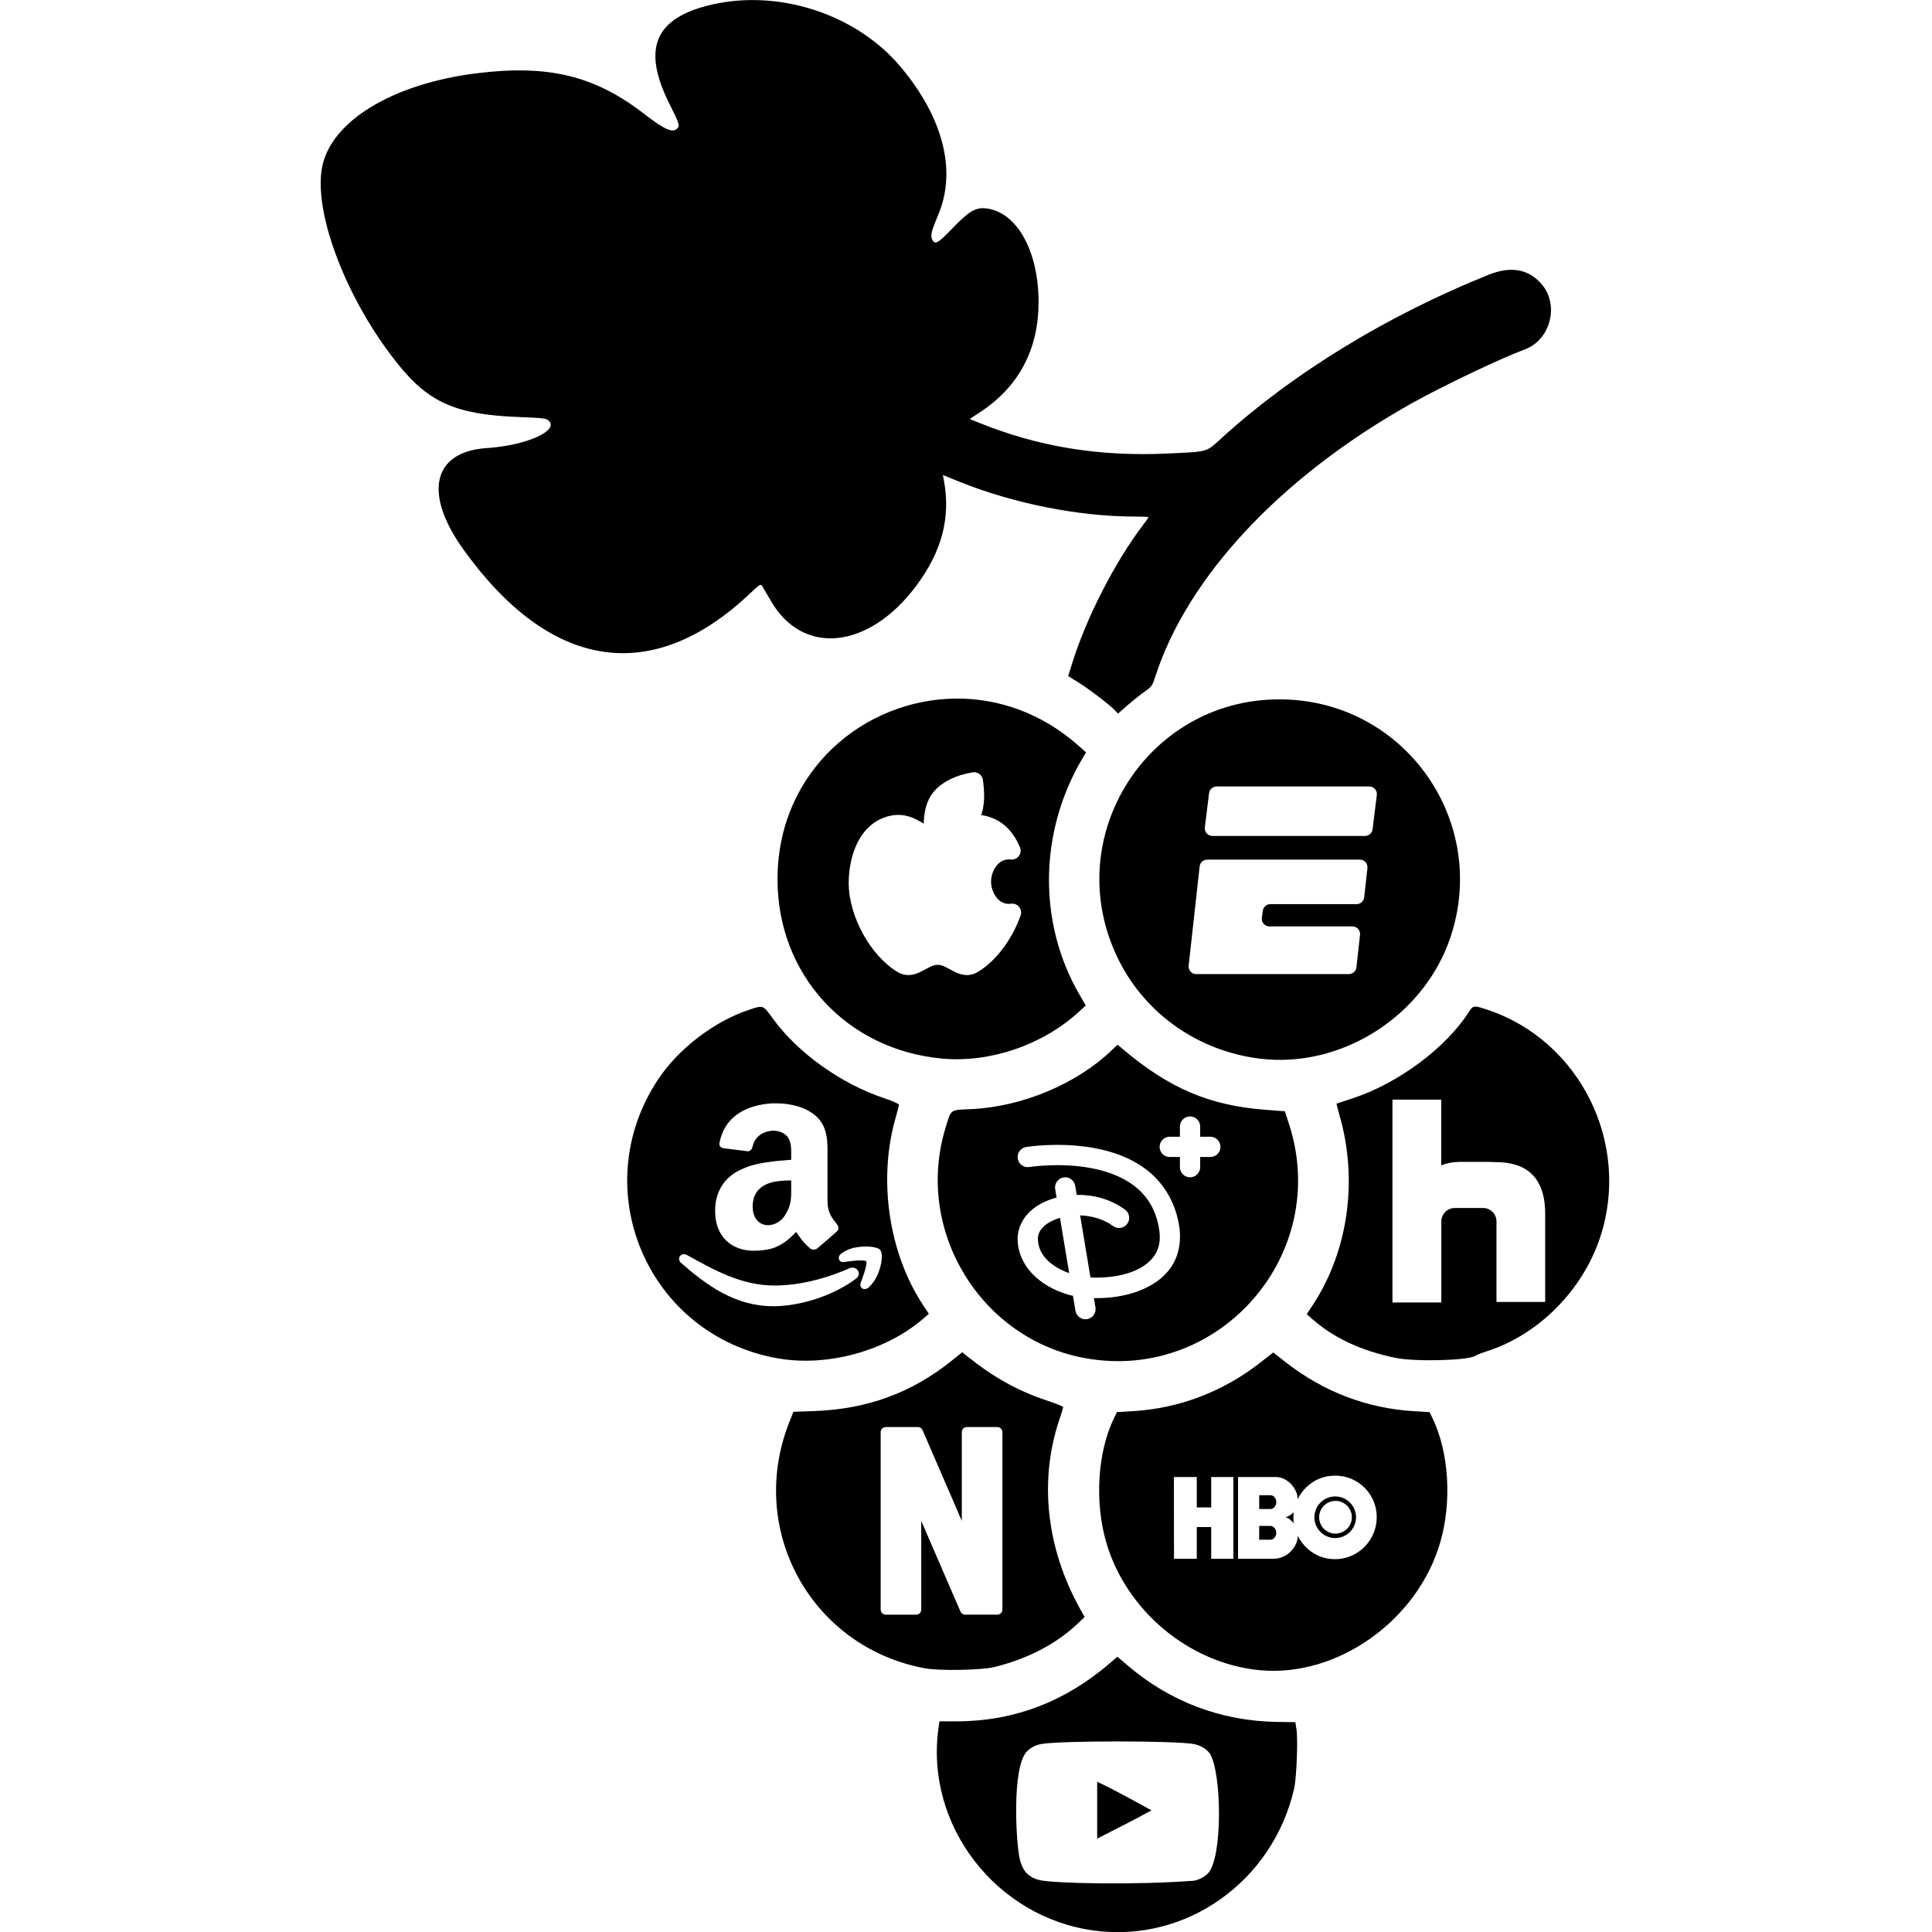
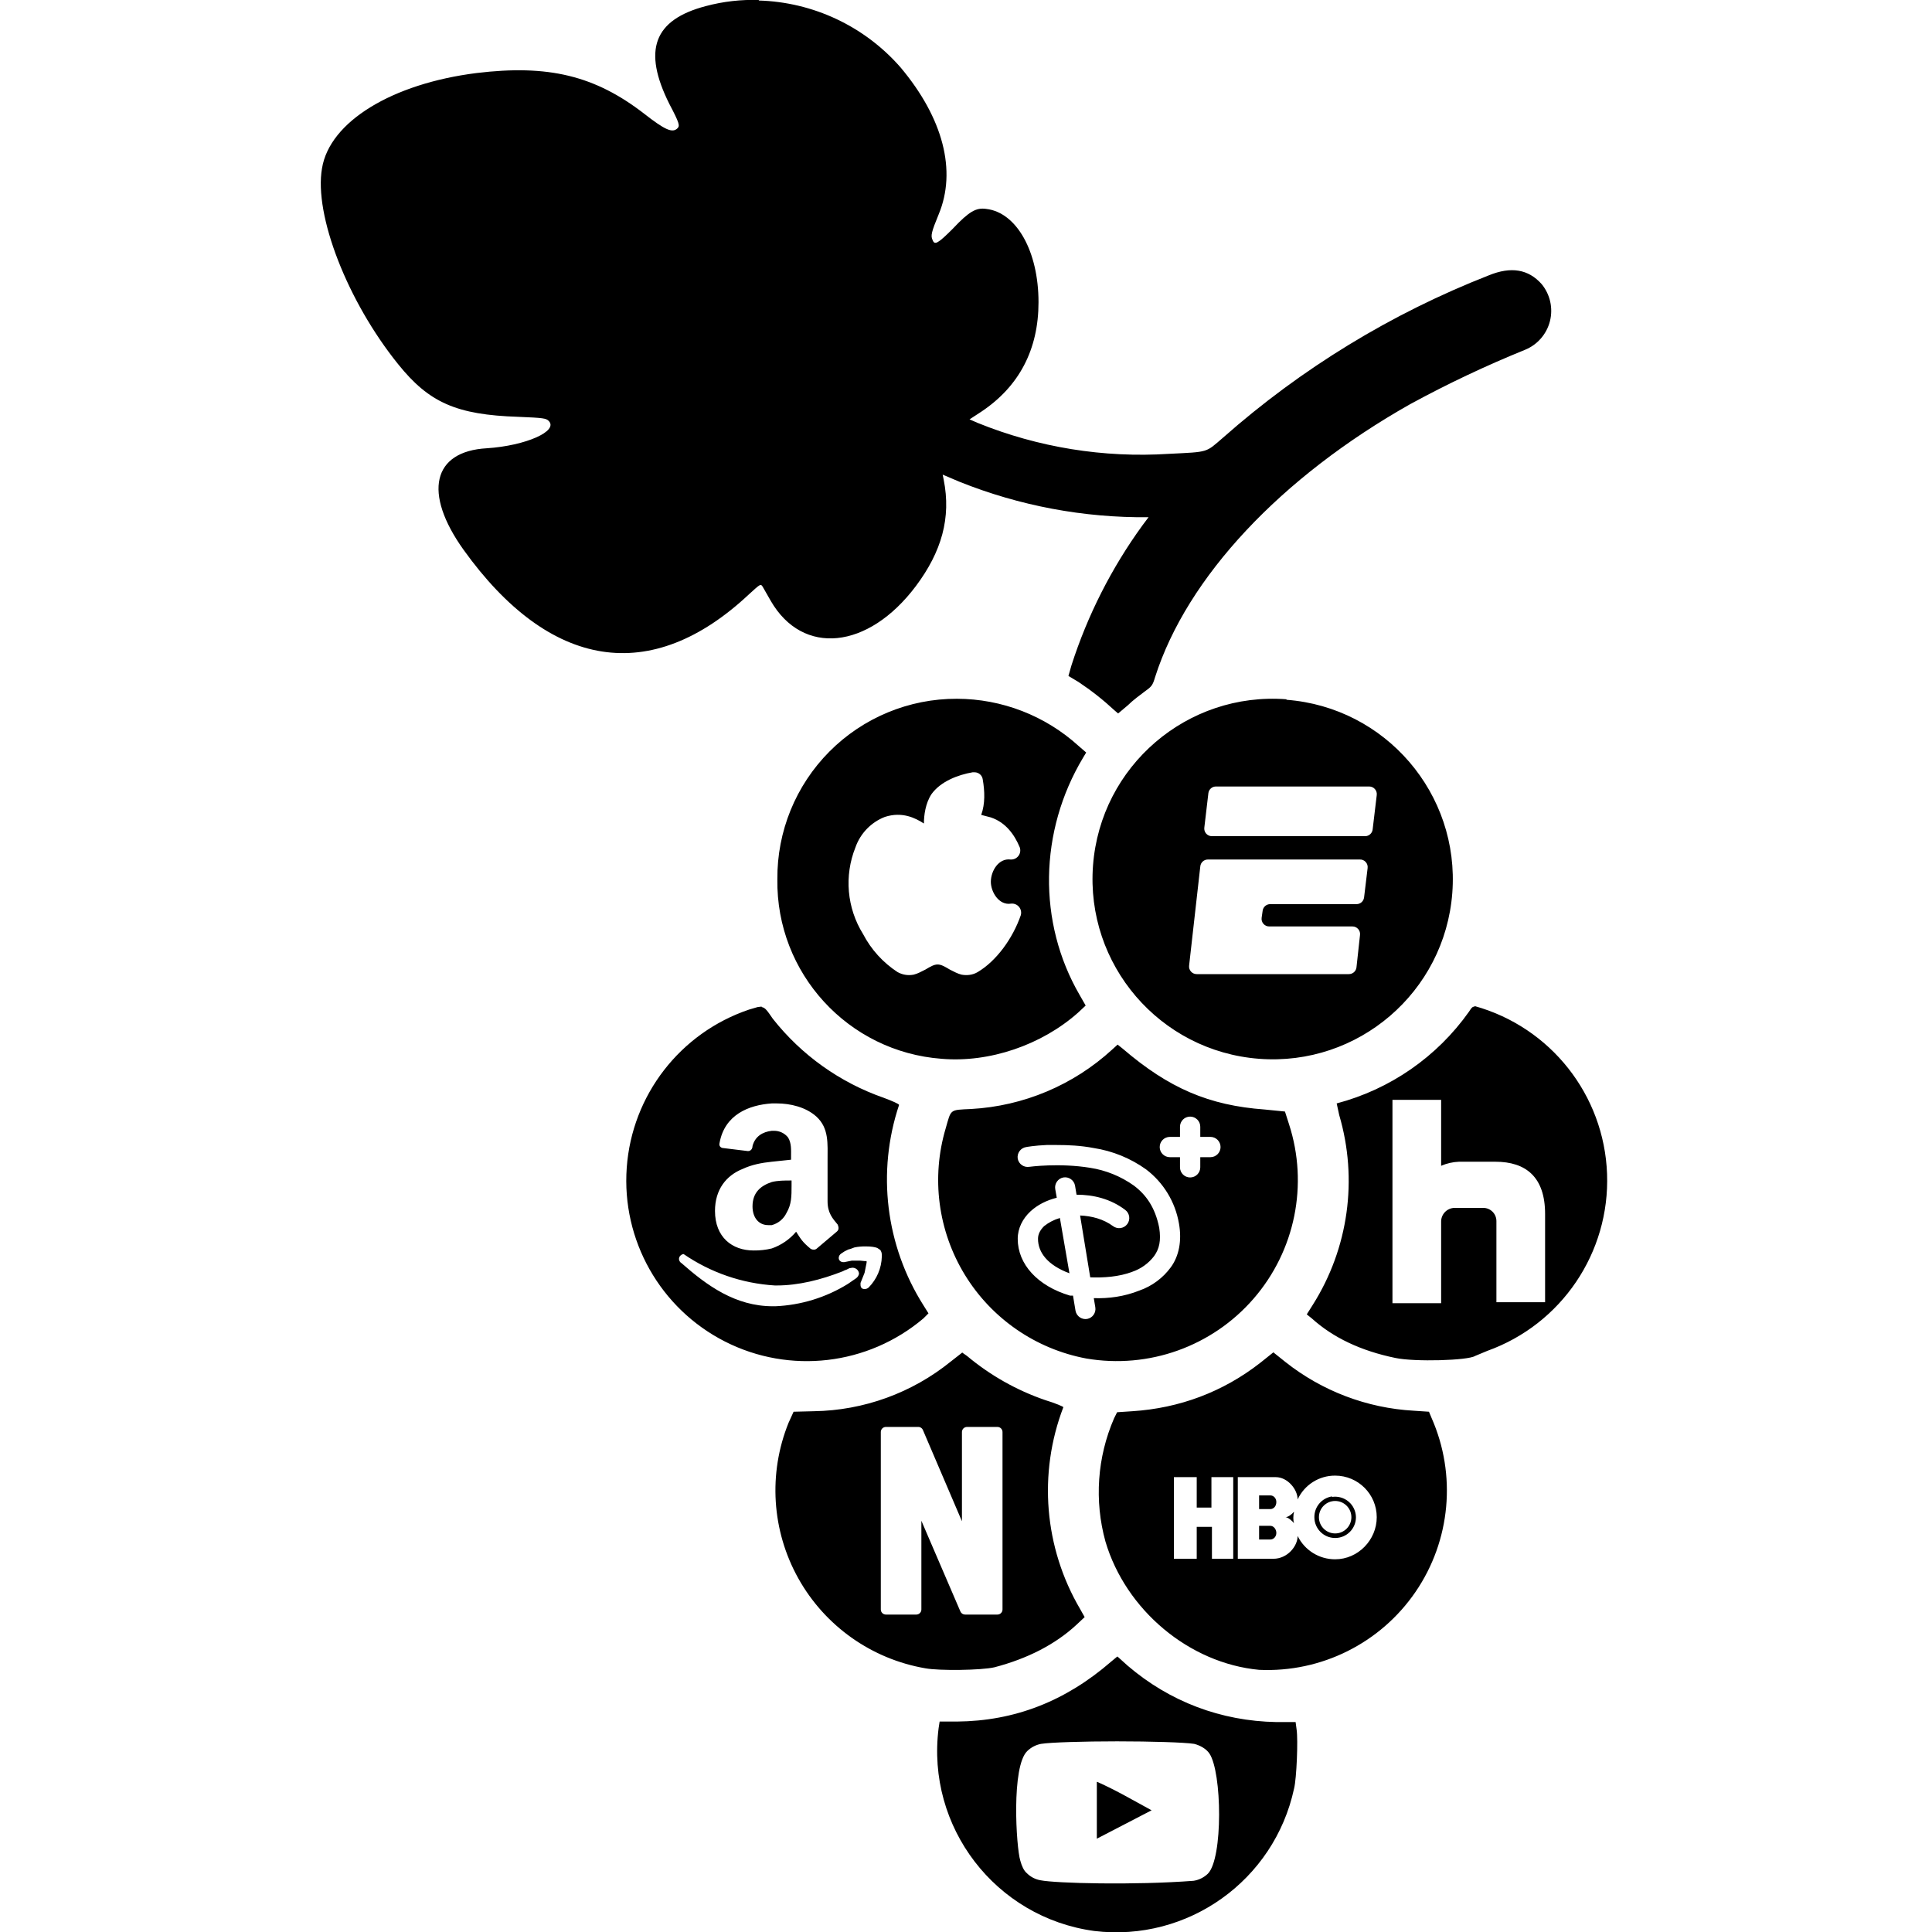
- <svg xmlns="http://www.w3.org/2000/svg" width="1440" height="1440" viewBox="0 0 381 381" version="1.1" xml:space="preserve">
-   <g transform="translate(85.594 42)">
-     <path d="M64.075-41.968c-3.535-.118-7.07.256-10.466 1.164-10.261 2.746-12.48 8.719-7.174 19.31 1.919 3.828 2.07 4.305 1.533 4.841-.925.926-2.5.225-6.586-2.929-9.715-7.499-18.846-9.71-32.917-7.974-16.754 2.067-28.994 9.572-30.58 18.75C-23.704.4-17.087 17.42-7.092 29.833-.994 37.41 4.36 39.76 16.61 40.235c5.053.197 5.543.258 6.047.763 1.981 1.981-4.597 4.87-12.21 5.36-10.692.69-12.613 8.888-4.68 19.964 17.057 23.813 37.089 26.982 56.33 8.911 2.29-2.15 2.303-2.159 2.676-1.555.206.333.956 1.613 1.667 2.842 6.28 10.86 19.212 9.555 28.57-2.884 5.146-6.84 6.917-13.567 5.524-20.989l-.182-.968 3.27 1.323c10.562 4.275 23.57 6.863 34.504 6.863 1.52 0 2.763.058 2.763.129 0 .07-.52.815-1.155 1.653-5.572 7.35-11.24 18.482-14.004 27.508l-.666 2.171 1.951 1.216c2.203 1.373 6.278 4.479 7.228 5.51l.63.682 1.9-1.657c1.046-.912 2.562-2.12 3.37-2.684 1.353-.945 1.515-1.172 2.07-2.894 6.342-19.717 24.754-39.415 50.27-53.782 6.147-3.462 17.695-8.98 22.622-10.81 5.117-1.9 6.863-8.846 3.254-12.946-2.582-2.932-6.04-3.522-10.398-1.773-19.872 7.978-38.467 19.326-52.4 31.98-3.41 3.098-2.66 2.87-10.703 3.26-13.683.663-25.743-1.311-37.662-6.166l-1.546-.63 2.242-1.492c7.481-4.978 11.335-12.327 11.326-21.598-.01-10.071-4.296-17.732-10.32-18.446-2.079-.246-3.404.533-6.633 3.898-2.894 3.016-3.511 3.355-4.03 2.217-.369-.81-.175-1.589 1.23-4.943 3.619-8.633.925-19.126-7.47-29.107-6.73-7.999-17.317-12.775-27.92-13.129zm38.942 137.73c-18.24.085-35.295 14.326-35.281 35.672.012 18.778 13.564 33.548 32.408 35.32 9.377.881 19.706-2.604 26.826-9.05l1.56-1.413-1.242-2.137c-8.264-14.223-8-32.279.685-46.76l.613-1.022-1.455-1.292c-7.288-6.472-15.824-9.358-24.114-9.319zm65.124.182c-27.12-1.043-45.265 27.218-33.062 51.498 5.316 10.576 15.66 17.8 27.667 19.317 16.18 2.045 32.584-8.423 37.753-24.09 7.438-22.55-8.674-45.816-32.358-46.725zm-61.566 14.343c.796.032 1.49.606 1.649 1.416.345 2.337.44 4.775-.315 7.047.59.066 1.212.206 1.868.44 2.99 1.067 4.765 3.463 5.77 5.9a1.754 1.754 0 0 1-1.841 2.409c-2.387-.3-3.86 2.288-3.86 4.364 0 2.095 1.511 4.712 3.92 4.357a1.755 1.755 0 0 1 1.91 2.321c-1.612 4.547-4.756 8.932-8.44 11.134-1.099.656-2.195.723-3.193.483-.815-.196-1.557-.595-2.287-.995-1.037-.568-1.704-.897-2.437-.897-.734 0-1.401.329-2.438.897-.73.4-1.472.8-2.287.995-.998.24-2.095.173-3.194-.483-2.7-1.614-5.086-4.387-6.792-7.479-1.71-3.1-2.834-6.697-2.834-10.081 0-1.982.322-4.621 1.324-7.043 1.005-2.43 2.778-4.817 5.762-5.882 3.46-1.234 5.979.143 7.72 1.244.022-1.67.302-3.975 1.574-5.791 1.76-2.515 5.115-3.869 8.075-4.336a1.76 1.76 0 0 1 .346-.02zm47.755 2.81h30.102a1.5 1.5 0 0 1 1.49 1.684l-.837 6.757a1.5 1.5 0 0 1-1.489 1.316h-30.102a1.5 1.5 0 0 1-1.489-1.685l.837-6.756a1.5 1.5 0 0 1 1.488-1.316zm-1.857 14.423h30.107a1.5 1.5 0 0 1 1.49 1.665l-.64 5.78a1.5 1.5 0 0 1-1.49 1.335H164.93a1.5 1.5 0 0 0-1.485 1.289l-.197 1.39a1.5 1.5 0 0 0 1.484 1.711h16.388a1.5 1.5 0 0 1 1.49 1.665l-.709 6.407a1.5 1.5 0 0 1-1.49 1.335h-30.107a1.5 1.5 0 0 1-1.49-1.665l2.167-19.576a1.5 1.5 0 0 1 1.49-1.336zm52.73 28.993c-.473.056-.712.39-1.133 1.051-4.53 7.102-14.018 14.144-22.964 17.043-1.673.543-3.076 1.006-3.118 1.03-.041.025.214 1.043.566 2.263 3.697 12.79 1.742 26.773-5.231 37.408l-1.214 1.852.993.883c4.228 3.762 9.687 6.325 16.47 7.732 3.837.796 14.306.538 15.743-.387.291-.188 1.354-.605 2.36-.929 10.112-3.25 18.773-11.944 22.25-22.335 6.19-18.502-3.872-38.903-22.192-44.995-1.354-.45-2.059-.672-2.53-.616zm-140.626.059c-.228-.038-.482-.016-.795.053-.417.093-.94.27-1.642.504-6.892 2.292-13.951 7.69-17.952 13.728-14.366 21.684-2.054 50.45 23.544 55.006 9.804 1.745 21.372-1.417 28.815-7.876l1.033-.897-1.115-1.685c-6.81-10.286-8.944-24.82-5.433-36.996.355-1.23.645-2.382.645-2.558 0-.176-1.34-.764-2.977-1.308-8.434-2.801-17.034-8.964-21.894-15.69-1.095-1.515-1.545-2.167-2.229-2.281zm70.217 7.438-1.12 1.078c-6.931 6.673-17.728 11.195-27.79 11.64-4.238.189-3.868-.09-5.043 3.787-6.125 20.214 7.026 41.71 27.745 45.353 26.427 4.647 48.322-20.61 40.028-46.174l-.824-2.541-3.991-.311c-10.93-.851-18.878-4.252-28.008-11.987l-.997-.845zm54.213 10.845h9.624v12.955a9.839 9.839 0 0 1 3.43-.677h5.993l1.266.041c6.065 0 9.805 2.909 9.805 10.24v17.339h-9.605V198.81a2.647 2.647 0 0 0-2.643-2.592h-5.635a2.685 2.685 0 0 0-2.599 2.826v15.81h-9.636v-40zm-122.372.736h1.063c2.485 0 5.658.704 7.69 2.564 2.47 2.298 2.204 5.377 2.204 8.738v7.94c0 2.392.97 3.455 1.939 4.69.266.437.343.969-.094 1.328-.97.891-2.83 2.47-3.892 3.36-.344.267-.797.267-1.235.095-1.673-1.423-1.938-2.032-2.907-3.36-1.673 1.766-3.08 2.734-4.768 3.266a14.354 14.354 0 0 1-3.61.438c-4.237 0-7.598-2.657-7.598-7.863 0-4.157 2.204-6.971 5.471-8.3 1.673-.797 3.705-1.157 5.737-1.422 1.329-.172 2.657-.25 3.798-.344v-.703c0-1.235.079-2.642-.625-3.705-.625-.891-1.766-1.329-2.829-1.329h-.36c-1.766.172-3.36 1.157-3.798 3.095-.078.438-.344.875-.875.97l-4.94-.626c-.344-.094-.875-.36-.703-1.063 1.063-5.564 5.83-7.503 10.332-7.769zm82.453 2.577a2 2 0 0 1 2 2v2h2a2 2 0 0 1 2 2 2 2 0 0 1-2 2h-2v2a2 2 0 0 1-2 2 2 2 0 0 1-2-2v-2h-2a2 2 0 0 1-2-2 2 2 0 0 1 2-2h2v-2a2 2 0 0 1 2-2zm-26.237 5.605c2.147-.003 4.68.144 7.29.62 3.48.633 7.156 1.851 10.262 4.205 3.105 2.353 5.578 5.903 6.472 10.745a2 2 0 0 0 0 .001 2 2 0 0 0 0 .001c.622 3.383-.023 6.341-1.543 8.563-1.52 2.222-3.782 3.675-6.187 4.61-2.985 1.158-6.162 1.539-9.013 1.474l.307 1.846a2 2 0 0 1-1.642 2.303 2 2 0 0 1-2.303-1.645l-.496-2.975c-.184-.044-.413-.058-.588-.107-6.36-1.776-10.322-6.107-10.322-11.127 0-2.134 1.01-4.039 2.473-5.404 1.403-1.311 3.221-2.19 5.211-2.718l-.278-1.669a2 2 0 0 1 1.644-2.3 2 2 0 0 1 2.302 1.642l.3 1.8c3.24-.05 6.65.793 9.534 2.918a2 2 0 0 1 .423 2.797 2 2 0 0 1-2.797.424c-1.893-1.395-4.228-2.01-6.486-2.094l2.04 12.247c2.512.117 5.672-.144 8.241-1.141 1.883-.731 3.41-1.787 4.334-3.138.925-1.352 1.379-3.035.91-5.583l.002.002c-.725-3.927-2.54-6.453-4.955-8.283-2.414-1.83-5.492-2.9-8.562-3.459-6.14-1.118-12.016-.188-12.016-.188a2 2 0 0 1-2.295-1.652 2 2 0 0 1 1.653-2.295s1.604-.266 4.078-.375a46.927 46.927 0 0 1 2.007-.045zm-52.418 7.012c-1.328 0-2.657.094-3.798.36-2.126.609-3.798 1.938-3.798 4.767 0 2.204 1.156 3.705 3.095 3.705.265 0 .531-.094.703-.094 1.157-.266 2.204-1.063 2.83-2.298 1.062-1.766.968-3.345.968-5.377v-1.063zm53.005 7.373c-1.292.4-2.419.97-3.145 1.648-.832.778-1.205 1.554-1.205 2.48 0 2.709 1.911 5.24 6.17 6.787l-1.82-10.915zm-38.28 5.663c.953 0 1.75.125 2.298.328.187.078.36.157.531.344l.016.031.015.032c.172.266.266.578.282 1l.015.235c-.031 1.578-.703 4.392-2.657 6.143a1.13 1.13 0 0 1-.735.281h-.015a.848.848 0 0 1-.594-.234.914.914 0 0 1-.25-.625c0-.141.031-.266.078-.391.187-.516.484-1.282.719-2.048.25-.766.422-1.547.422-1.97 0-.109 0-.187-.016-.219 0 0-.015-.015-.031-.015a.577.577 0 0 0-.234-.078c-.219-.063-.548-.078-.907-.078-.5 0-1.094.046-1.641.109-.641.094-1.188.14-1.564.22h-.062c-.031.015-.078.015-.125.015a.912.912 0 0 1-.594-.204.85.85 0 0 1-.297-.625c.016-.406.234-.672.5-.875a7.222 7.222 0 0 1 1.407-.782v-.016l.437-.14h.017l.765-.25v.047a10.22 10.22 0 0 1 2.22-.235zm-35.873 1.5c.187 0 .375.064.562.157 5.409 2.986 10.755 6.034 17.32 6.034h.453c4.173-.078 8.675-1.11 12.974-2.845l.39-.156.298-.125c.203-.078.422-.173.64-.266.188-.094.391-.14.594-.14.625 0 1.204.468 1.266 1.156 0 .39-.234.766-.547 1-.515.406-1.063.782-1.61 1.11l-.03.016c-4.174 2.61-9.551 4.22-14.303 4.33h-.438c-7.472-.016-13.037-4.096-18.101-8.504-.25-.203-.422-.5-.422-.828a.854.854 0 0 1 .281-.673.987.987 0 0 1 .673-.265zm54.879 19.356-2.253 1.797c-7.82 6.242-16.567 9.423-26.925 9.793l-4.122.147-.867 2.214c-8.308 21.224 4.473 44.261 26.84 48.375 2.813.518 11.145.368 13.625-.244 6.53-1.613 12.086-4.478 16.254-8.38l1.588-1.486-.868-1.557c-6.64-11.908-8.145-25.154-4.212-37.085.466-1.414.85-2.663.856-2.776.004-.114-1.585-.74-3.532-1.391-5.508-1.844-10.281-4.52-15.461-8.668l-.923-.74zm61.332.036-2.537 1.983c-7.394 5.78-16.008 9.056-25.234 9.599l-3.053.179-.58 1.19c-3.242 6.674-3.857 16.467-1.536 24.475 3.914 13.506 16.431 23.932 30.294 25.233 15.294 1.435 31.106-9.777 35.585-25.233 2.32-8.008 1.706-17.801-1.537-24.474l-.578-1.191-3.053-.18c-9.226-.542-17.841-3.819-25.235-9.598l-2.536-1.983zM89.08 239.42h6.343a1 1 0 0 1 .918.603l7.739 17.896v-17.5a1 1 0 0 1 1-1h6a1 1 0 0 1 1 1v35a1 1 0 0 1-1 1h-6.343a1 1 0 0 1-.918-.603l-7.74-17.896v17.5a1 1 0 0 1-1 1h-6a1 1 0 0 1-1-1v-35a1 1 0 0 1 1-1zm88.632 9.585a8.15 8.15 0 0 1 8.192 8.2c0 4.518-3.675 8.27-8.192 8.273l.001-.001c-4.511.003-6.736-3.287-7.378-4.6-.003 2.088-2.003 4.521-4.813 4.521l-6.968-.001v-16.123h7.471c2.322.003 4.305 2.378 4.3 4.39.57-1.34 2.875-4.662 7.387-4.659zm-31.808.27h4.513v6h2.843v-6h4.38v16.127h-4.38v-6.257h-2.843v6.257h-4.496l-.017-16.127zm16.825 3.589v2.725h2.216c.645 0 1.154-.637 1.154-1.364 0-.725-.509-1.361-1.154-1.361h-2.216zm14.402.283a4.103 4.103 0 0 0-3.52 4.062 4.104 4.104 0 0 0 8.208 0 4.103 4.103 0 0 0-4.688-4.062zm.585.835a3.227 3.227 0 1 1 0 6.453 3.227 3.227 0 0 1 0-6.453zm-8.167 2.21c-.299.371-1.145.952-1.654 1.017.517.065 1.323.71 1.663 1.233-.123-.46-.114-1.79-.01-2.25zm-6.828 2.727v2.723h2.216c.645 0 1.153-.637 1.153-1.362 0-.725-.508-1.361-1.153-1.361h-2.216zm-27.96 25.79-1.236 1.073c-8.926 7.755-19.081 11.657-30.381 11.672l-3.481.005-.192 1.39c-2.638 19.11 11.338 37.26 30.702 39.87 18.167 2.449 35.262-9.698 39.448-28.03.471-2.061.768-9.606.458-11.625l-.22-1.437-3.704-.06c-10.91-.173-21.026-3.998-29.322-11.089l-2.072-1.77zm.012 16.71c6.633 0 13.267.174 15.1.522 1.247.234 2.418.938 3.106 1.844 2.386 3.757 2.59 20.703-.39 23.683a5.243 5.243 0 0 1-2.78 1.422c-11.676.88-27.225.53-30.243-.094-1.078-.217-2.017-.702-2.702-1.406-.532-.533-.954-1.344-1.281-2.47-.777-2.598-1.787-18.642 1.437-21.634a5.318 5.318 0 0 1 2.655-1.345c1.832-.349 8.465-.522 15.098-.522zm-4 7.948v11.223c3.985-2.042 7.71-3.915 10.72-5.584-3.65-1.953-6.735-3.764-10.72-5.639z" />
-   </g>
+ <svg xmlns="http://www.w3.org/2000/svg" xml:space="preserve" viewBox="0 0 381 381">
+   <path d="M149.7 0a36 36 0 0 0-10.5 1.2c-10.3 2.7-12.5 8.7-7.2 19.3 2 3.8 2.1 4.3 1.6 4.8-1 1-2.5.3-6.6-2.9-9.7-7.5-18.9-9.7-33-8-16.7 2.1-29 9.6-30.5 18.8-1.6 9.2 5 26.2 15 38.6 6.1 7.6 11.5 10 23.7 10.4 5 .2 5.5.3 6 .8 2 2-4.5 4.9-12.2 5.4-10.7.6-12.6 8.8-4.6 20 17 23.7 37 26.9 56.3 8.8 2.3-2.1 2.3-2.1 2.7-1.5l1.6 2.8c6.3 10.9 19.2 9.6 28.6-2.9 5.1-6.8 7-13.5 5.5-21l-.2-1 3.3 1.4a97.5 97.5 0 0 0 37.3 7l-1.2 1.6a98 98 0 0 0-14 27.6l-.6 2.1 2 1.2a56 56 0 0 1 7.1 5.6l.7.6 1.9-1.6c1-1 2.5-2.1 3.3-2.7 1.4-1 1.6-1.2 2.1-2.9 6.3-19.7 24.8-39.4 50.3-53.8A221 221 0 0 1 300.7 69a8.3 8.3 0 0 0 3.3-13c-2.6-2.9-6-3.5-10.4-1.7a176 176 0 0 0-52.4 32c-3.5 3-2.7 2.8-10.7 3.2a85.8 85.8 0 0 1-37.7-6.1l-1.6-.7 2.3-1.5c7.5-5 11.3-12.3 11.3-21.6 0-10-4.3-17.7-10.3-18.4-2-.3-3.4.5-6.6 3.9-3 3-3.6 3.3-4 2.2-.4-.8-.2-1.6 1.2-5 3.6-8.6.9-19-7.5-29a38.6 38.6 0 0 0-28-13.2zm39 137.8a35.3 35.3 0 0 0-35.4 35.6 35 35 0 0 0 32.4 35.4c9.4.8 19.7-2.7 26.9-9.1l1.5-1.4-1.2-2.1c-8.3-14.3-8-32.3.7-46.8l.6-1-1.5-1.3a35.8 35.8 0 0 0-24-9.3zm65 .1a35.5 35.5 0 0 0-5.4 70.9 35.5 35.5 0 1 0 5.4-70.8zm-61.5 14.4c.8 0 1.5.6 1.6 1.4.4 2.3.5 4.8-.3 7l1.9.5c3 1 4.7 3.5 5.7 5.9a1.8 1.8 0 0 1-1.8 2.4c-2.4-.3-3.9 2.3-3.9 4.4 0 2 1.6 4.7 4 4.3a1.8 1.8 0 0 1 1.9 2.3c-1.6 4.6-4.8 9-8.5 11.2-1 .6-2.2.7-3.2.5-.8-.2-1.5-.6-2.3-1-1-.6-1.7-1-2.4-1s-1.4.4-2.4 1c-.8.4-1.5.8-2.3 1-1 .2-2.1.1-3.2-.5a20 20 0 0 1-6.8-7.5 19 19 0 0 1-1.5-17.1 10 10 0 0 1 5.8-6c3.4-1.1 6 .2 7.7 1.3 0-1.6.3-4 1.5-5.8 1.8-2.5 5.2-3.8 8.1-4.3a1.8 1.8 0 0 1 .4 0zm47.7 2.8H270a1.5 1.5 0 0 1 1.5 1.7l-.8 6.7a1.5 1.5 0 0 1-1.5 1.4H239a1.5 1.5 0 0 1-1.5-1.7l.8-6.8a1.5 1.5 0 0 1 1.5-1.3zm-1.8 14.4h30a1.5 1.5 0 0 1 1.6 1.7l-.7 5.8a1.5 1.5 0 0 1-1.5 1.3h-17a1.5 1.5 0 0 0-1.5 1.3l-.2 1.4a1.5 1.5 0 0 0 1.5 1.7h16.4a1.5 1.5 0 0 1 1.5 1.7l-.7 6.4a1.5 1.5 0 0 1-1.5 1.3h-30a1.5 1.5 0 0 1-1.5-1.7l2.2-19.5a1.5 1.5 0 0 1 1.5-1.4zm52.7 29c-.5 0-.7.4-1.1 1a46.5 46.5 0 0 1-26.1 18.1l.5 2.3a45.8 45.8 0 0 1-5.2 37.4l-1.2 1.9 1 .8c4.2 3.8 9.7 6.4 16.5 7.8 3.8.8 14.3.5 15.7-.4l2.4-1a35.7 35.7 0 0 0-2.5-68zm-140.6 0-.8.1-1.7.5a35.6 35.6 0 1 0 34.4 60.9l1-1-1-1.6a46.4 46.4 0 0 1-4.8-39.5c0-.2-1.4-.8-3-1.4a48 48 0 0 1-21.9-15.6c-1.1-1.6-1.5-2.2-2.2-2.3zm70.2 7.5-1.1 1a44.8 44.8 0 0 1-27.8 11.7c-4.3.2-3.9 0-5 3.8a35.8 35.8 0 0 0 27.7 45.4 35.7 35.7 0 0 0 40-46.2l-.8-2.5-4-.4c-11-.8-18.9-4.2-28-12l-1-.8zm54.2 10.9h9.6v13a9.8 9.8 0 0 1 3.5-.8h7.2c6 0 9.8 3 9.8 10.3v17.4h-9.6v-16a2.6 2.6 0 0 0-2.6-2.6h-5.7a2.7 2.7 0 0 0-2.6 2.8v16h-9.6v-40zm-122.4.7h1c2.6 0 5.7.7 7.8 2.6 2.5 2.3 2.2 5.3 2.2 8.7v8c0 2.3 1 3.4 2 4.6.2.5.3 1-.2 1.4l-3.9 3.3c-.3.3-.8.3-1.2.1-1.7-1.4-2-2-2.9-3.4a11 11 0 0 1-4.8 3.3 14.4 14.4 0 0 1-3.6.4c-4.2 0-7.6-2.6-7.6-7.8 0-4.2 2.2-7 5.5-8.3 1.7-.8 3.7-1.2 5.7-1.4l3.8-.4v-.7c0-1.2.1-2.6-.6-3.7a3.5 3.5 0 0 0-2.8-1.3h-.4c-1.8.2-3.3 1.1-3.8 3 0 .5-.3 1-.9 1l-4.9-.6c-.3 0-.9-.3-.7-1 1-5.6 5.8-7.5 10.3-7.8zm82.5 2.6a2 2 0 0 1 2 2v2h2a2 2 0 0 1 2 2 2 2 0 0 1-2 2h-2v2a2 2 0 0 1-2 2 2 2 0 0 1-2-2v-2h-2a2 2 0 0 1-2-2 2 2 0 0 1 2-2h2v-2a2 2 0 0 1 2-2zm-26.3 5.6c2.2 0 4.7.1 7.3.6a24 24 0 0 1 10.3 4.2 17 17 0 0 1 6.5 10.7c.6 3.4 0 6.4-1.6 8.6a13 13 0 0 1-6.2 4.6c-3 1.2-6.1 1.6-9 1.5l.3 1.8a2 2 0 0 1-1.6 2.3 2 2 0 0 1-2.3-1.6l-.5-3h-.6c-6.4-1.9-10.3-6.2-10.3-11.2 0-2.1 1-4 2.5-5.4 1.4-1.3 3.2-2.2 5.2-2.7l-.3-1.7a2 2 0 0 1 1.6-2.3 2 2 0 0 1 2.3 1.6l.3 1.8c3.3 0 6.7.8 9.6 3a2 2 0 0 1 .4 2.8 2 2 0 0 1-2.8.4c-1.9-1.4-4.2-2-6.5-2.1l2 12.2c2.6.1 5.7-.1 8.3-1.1a9.1 9.1 0 0 0 4.3-3.1c1-1.4 1.4-3 1-5.6-.8-4-2.6-6.5-5-8.3a20.2 20.2 0 0 0-8.6-3.5c-6.1-1-12-.2-12-.2a2 2 0 0 1-2.3-1.6 2 2 0 0 1 1.7-2.3s1.6-.3 4-.4a47 47 0 0 1 2 0zm-52.4 7c-1.3 0-2.6 0-3.8.3-2.1.7-3.8 2-3.8 4.8 0 2.2 1.2 3.7 3.1 3.7h.7a4.5 4.5 0 0 0 2.9-2.4c1-1.7 1-3.3 1-5.4v-1zm53 7.4a9 9 0 0 0-3.1 1.6c-.8.8-1.2 1.6-1.2 2.5 0 2.7 1.9 5.2 6.2 6.8l-1.9-11zm-38.2 5.6c.9 0 1.7.1 2.2.3l.6.4c.2.3.3.6.3 1v.3a9 9 0 0 1-2.6 6.1 1.1 1.1 0 0 1-.8.3.8.8 0 0 1-.6-.2 1 1 0 0 1-.2-.6v-.4l.8-2 .4-2v-.3a.6.6 0 0 0-.3 0l-1-.1H168l-1.5.3h-.2a1 1 0 0 1-.6-.2.8.8 0 0 1-.3-.6c0-.4.2-.7.5-.9a7.2 7.2 0 0 1 1.4-.8l.4-.1.8-.3a10.2 10.2 0 0 1 2.3-.2zm-36 1.5a35.6 35.6 0 0 0 18 6.2h.4c4.2 0 8.7-1.1 13-2.8l.4-.2.3-.1.6-.3.6-.1c.6 0 1.2.4 1.3 1.1 0 .4-.3.8-.6 1l-1.6 1.1a29.6 29.6 0 0 1-14.3 4.4h-.5c-7.4 0-13-4.1-18-8.5a1 1 0 0 1-.5-.8.9.9 0 0 1 .3-.7 1 1 0 0 1 .7-.3zm55 19.4-2.3 1.8a44 44 0 0 1-27 9.8l-4 .1-1 2.2a35.6 35.6 0 0 0 27 48.4c2.7.5 11 .4 13.6-.2 6.5-1.7 12-4.5 16.2-8.4l1.6-1.5-.9-1.6a46.1 46.1 0 0 1-3.3-39.8c0-.1-1.6-.8-3.6-1.4a48.6 48.6 0 0 1-15.4-8.7l-1-.7zm61.3 0-2.5 2c-7.4 5.8-16 9-25.3 9.6l-3 .2-.6 1.2A36.6 36.6 0 0 0 218 304c4 13.5 16.5 24 30.3 25.3a35.4 35.4 0 0 0 34-49.7l-.5-1.2-3-.2a44.8 44.8 0 0 1-25.3-9.6l-2.5-2zm-76.4 14.7h6.3a1 1 0 0 1 1 .6l7.7 18v-17.6a1 1 0 0 1 1-1h6a1 1 0 0 1 1 1v35a1 1 0 0 1-1 1h-6.4a1 1 0 0 1-.9-.6l-7.7-17.9v17.5a1 1 0 0 1-1 1h-6a1 1 0 0 1-1-1v-35a1 1 0 0 1 1-1zm88.6 9.6a8.2 8.2 0 0 1 8.2 8.2c0 4.5-3.7 8.3-8.2 8.3a8.2 8.2 0 0 1-7.4-4.6c0 2-2 4.5-4.8 4.5h-7v-16.1h7.5c2.3 0 4.3 2.4 4.3 4.4a8.1 8.1 0 0 1 7.4-4.7zm-31.8.3h4.5v6h2.9v-6h4.3v16.1H239v-6.3h-3v6.3h-4.5v-16.1zm16.8 3.6v2.7h2.2c.7 0 1.2-.6 1.2-1.4 0-.7-.5-1.3-1.2-1.3h-2.2zm14.4.2a4.1 4.1 0 0 0-3.5 4.1 4.1 4.1 0 0 0 8.2 0 4.1 4.1 0 0 0-4.7-4zm.6.9a3.2 3.2 0 1 1 0 6.4 3.2 3.2 0 0 1 0-6.4zm-8.2 2.2c-.3.4-1.1 1-1.6 1 .5 0 1.3.7 1.7 1.2-.2-.4-.2-1.7 0-2.2zm-6.8 2.7v2.7h2.2c.7 0 1.2-.6 1.2-1.3 0-.7-.5-1.4-1.2-1.4h-2.2zm-28 25.8-1.2 1c-9 7.8-19 11.7-30.4 11.8h-3.4l-.2 1.3a35.8 35.8 0 0 0 30.7 40 35.9 35.9 0 0 0 39.4-28.1c.5-2 .8-9.6.5-11.6l-.2-1.5h-3.8c-10.9-.2-21-4-29.3-11.1l-2-1.8zm0 16.7c6.7 0 13.3.2 15.2.5 1.2.3 2.4 1 3 1.9 2.5 3.7 2.7 20.7-.3 23.7a5.2 5.2 0 0 1-2.8 1.4c-11.7.9-27.2.5-30.2-.1a5 5 0 0 1-2.7-1.4c-.6-.5-1-1.4-1.3-2.5-.8-2.6-1.8-18.6 1.4-21.6a5.3 5.3 0 0 1 2.7-1.4c1.8-.3 8.4-.5 15-.5zm-4 8v11.2l10.8-5.6c-3.7-2-6.7-3.8-10.7-5.6z" />
</svg>
